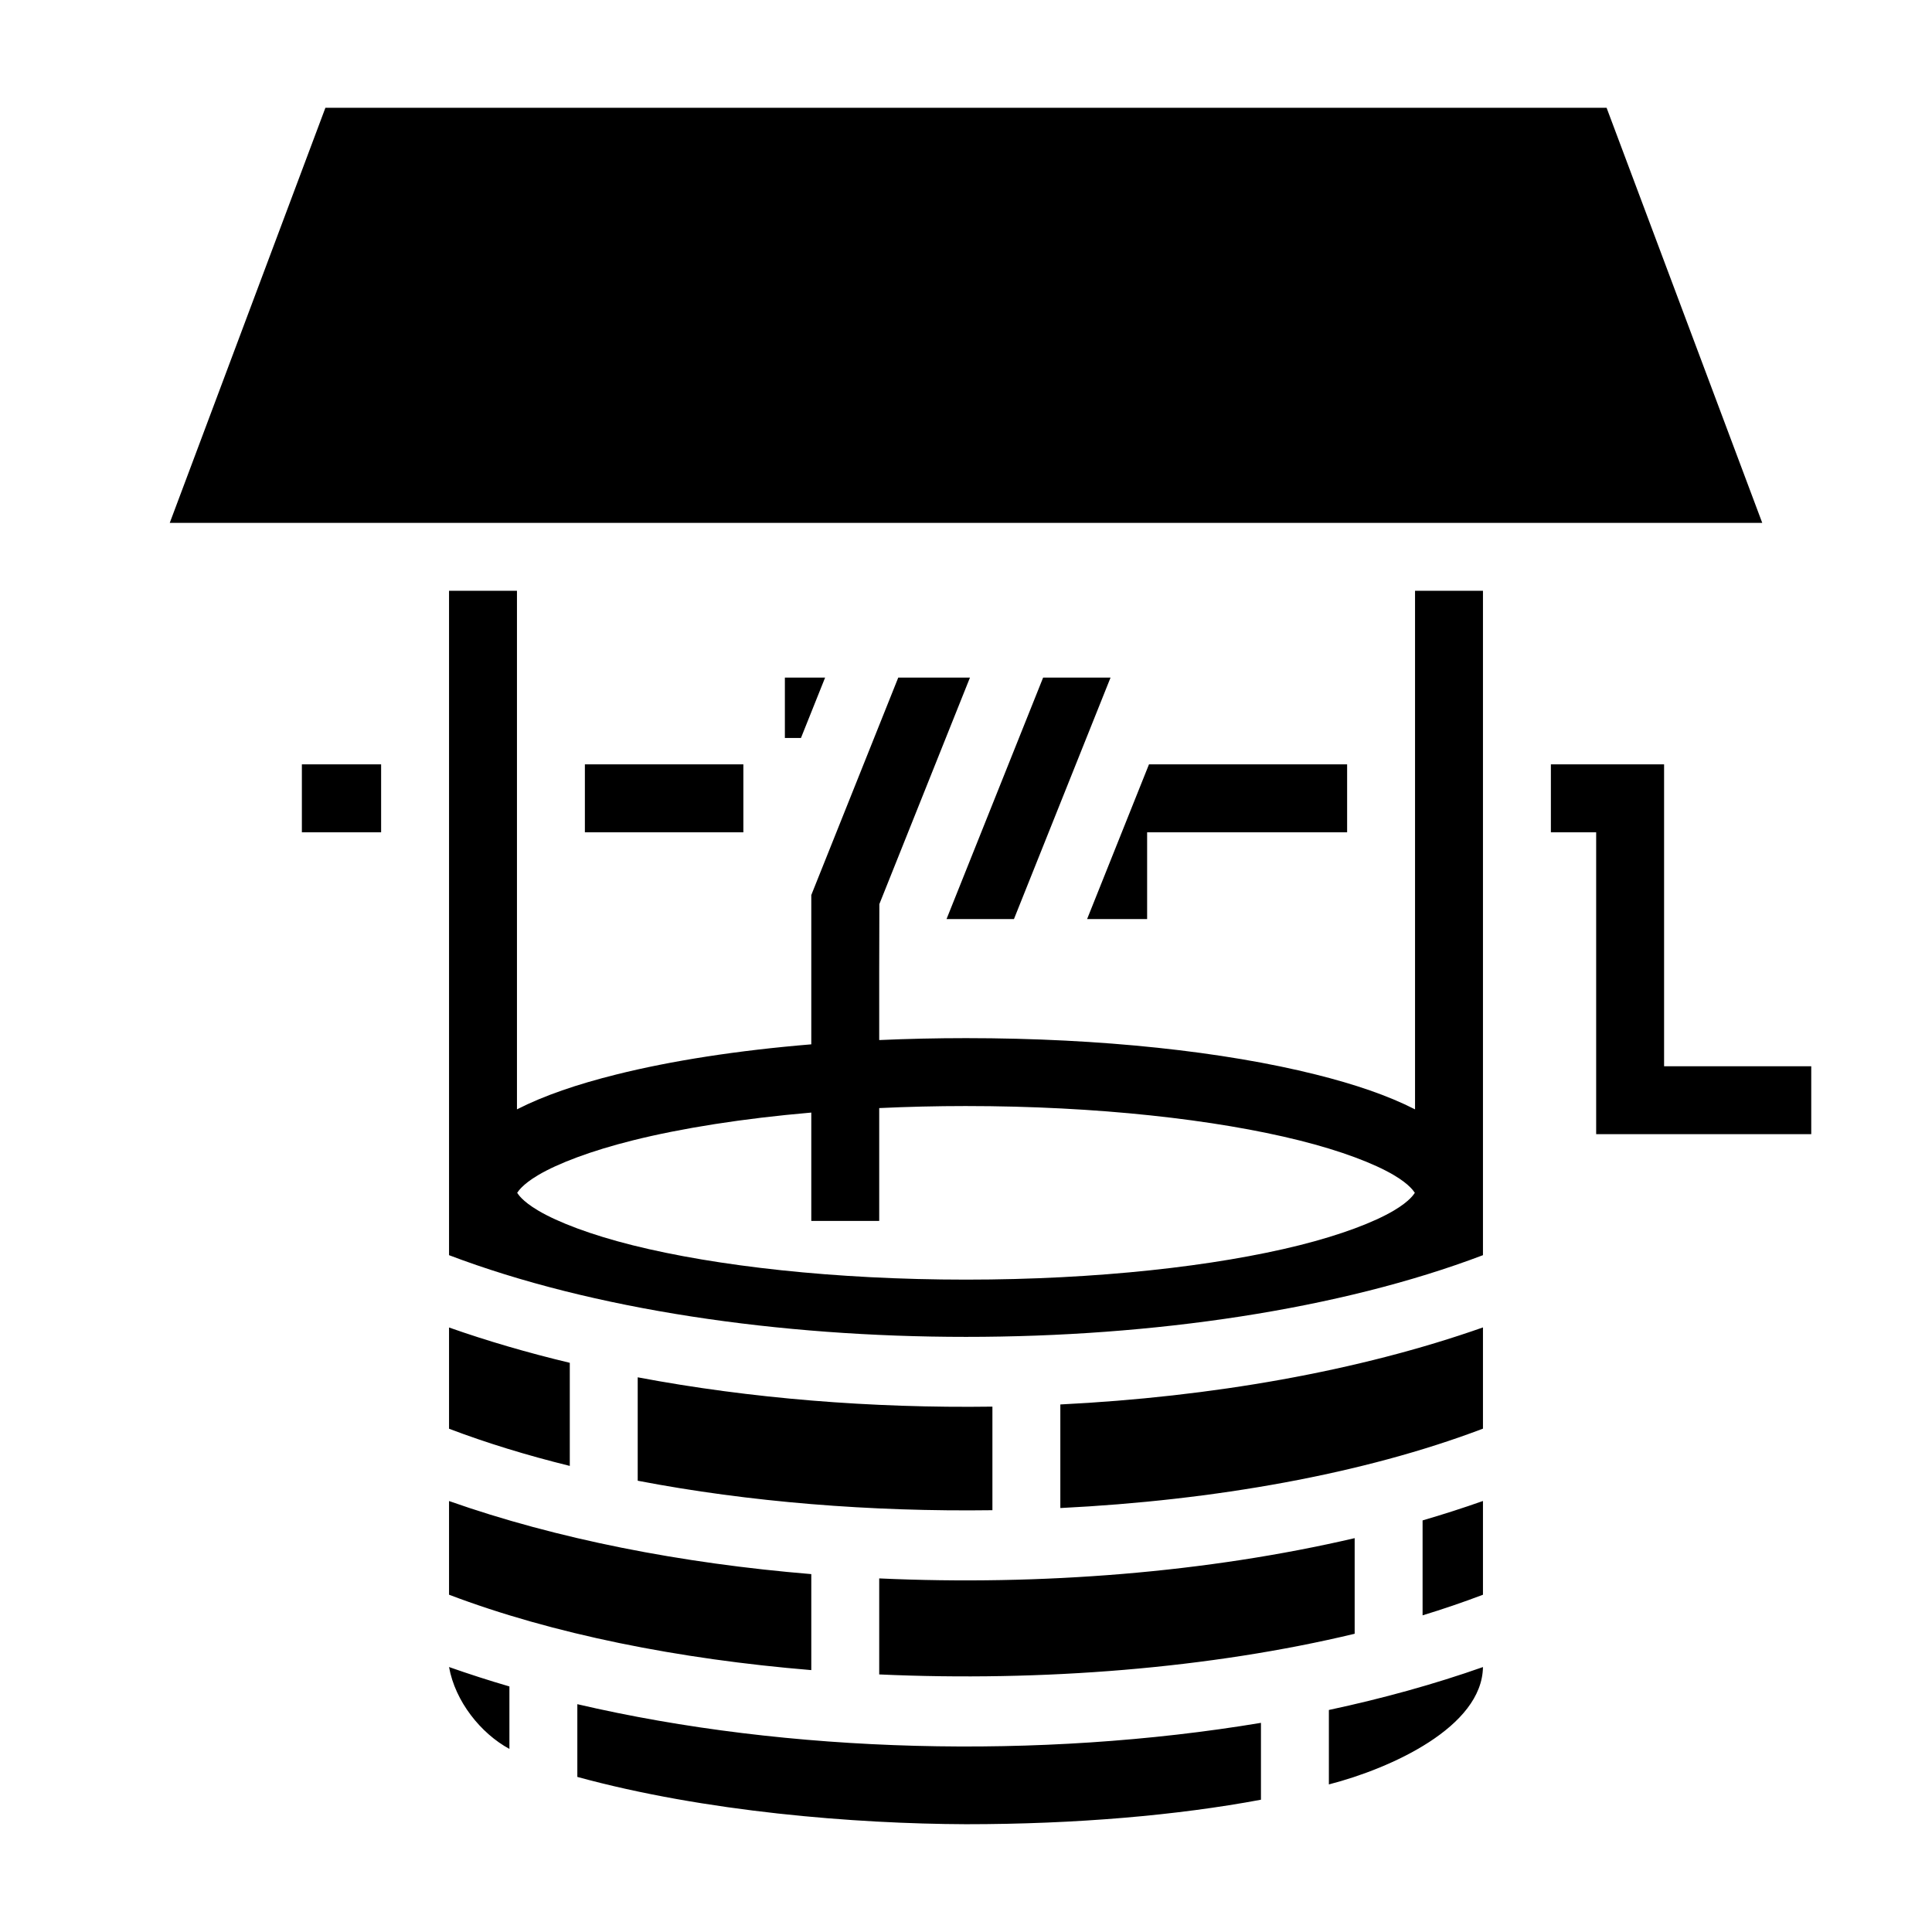
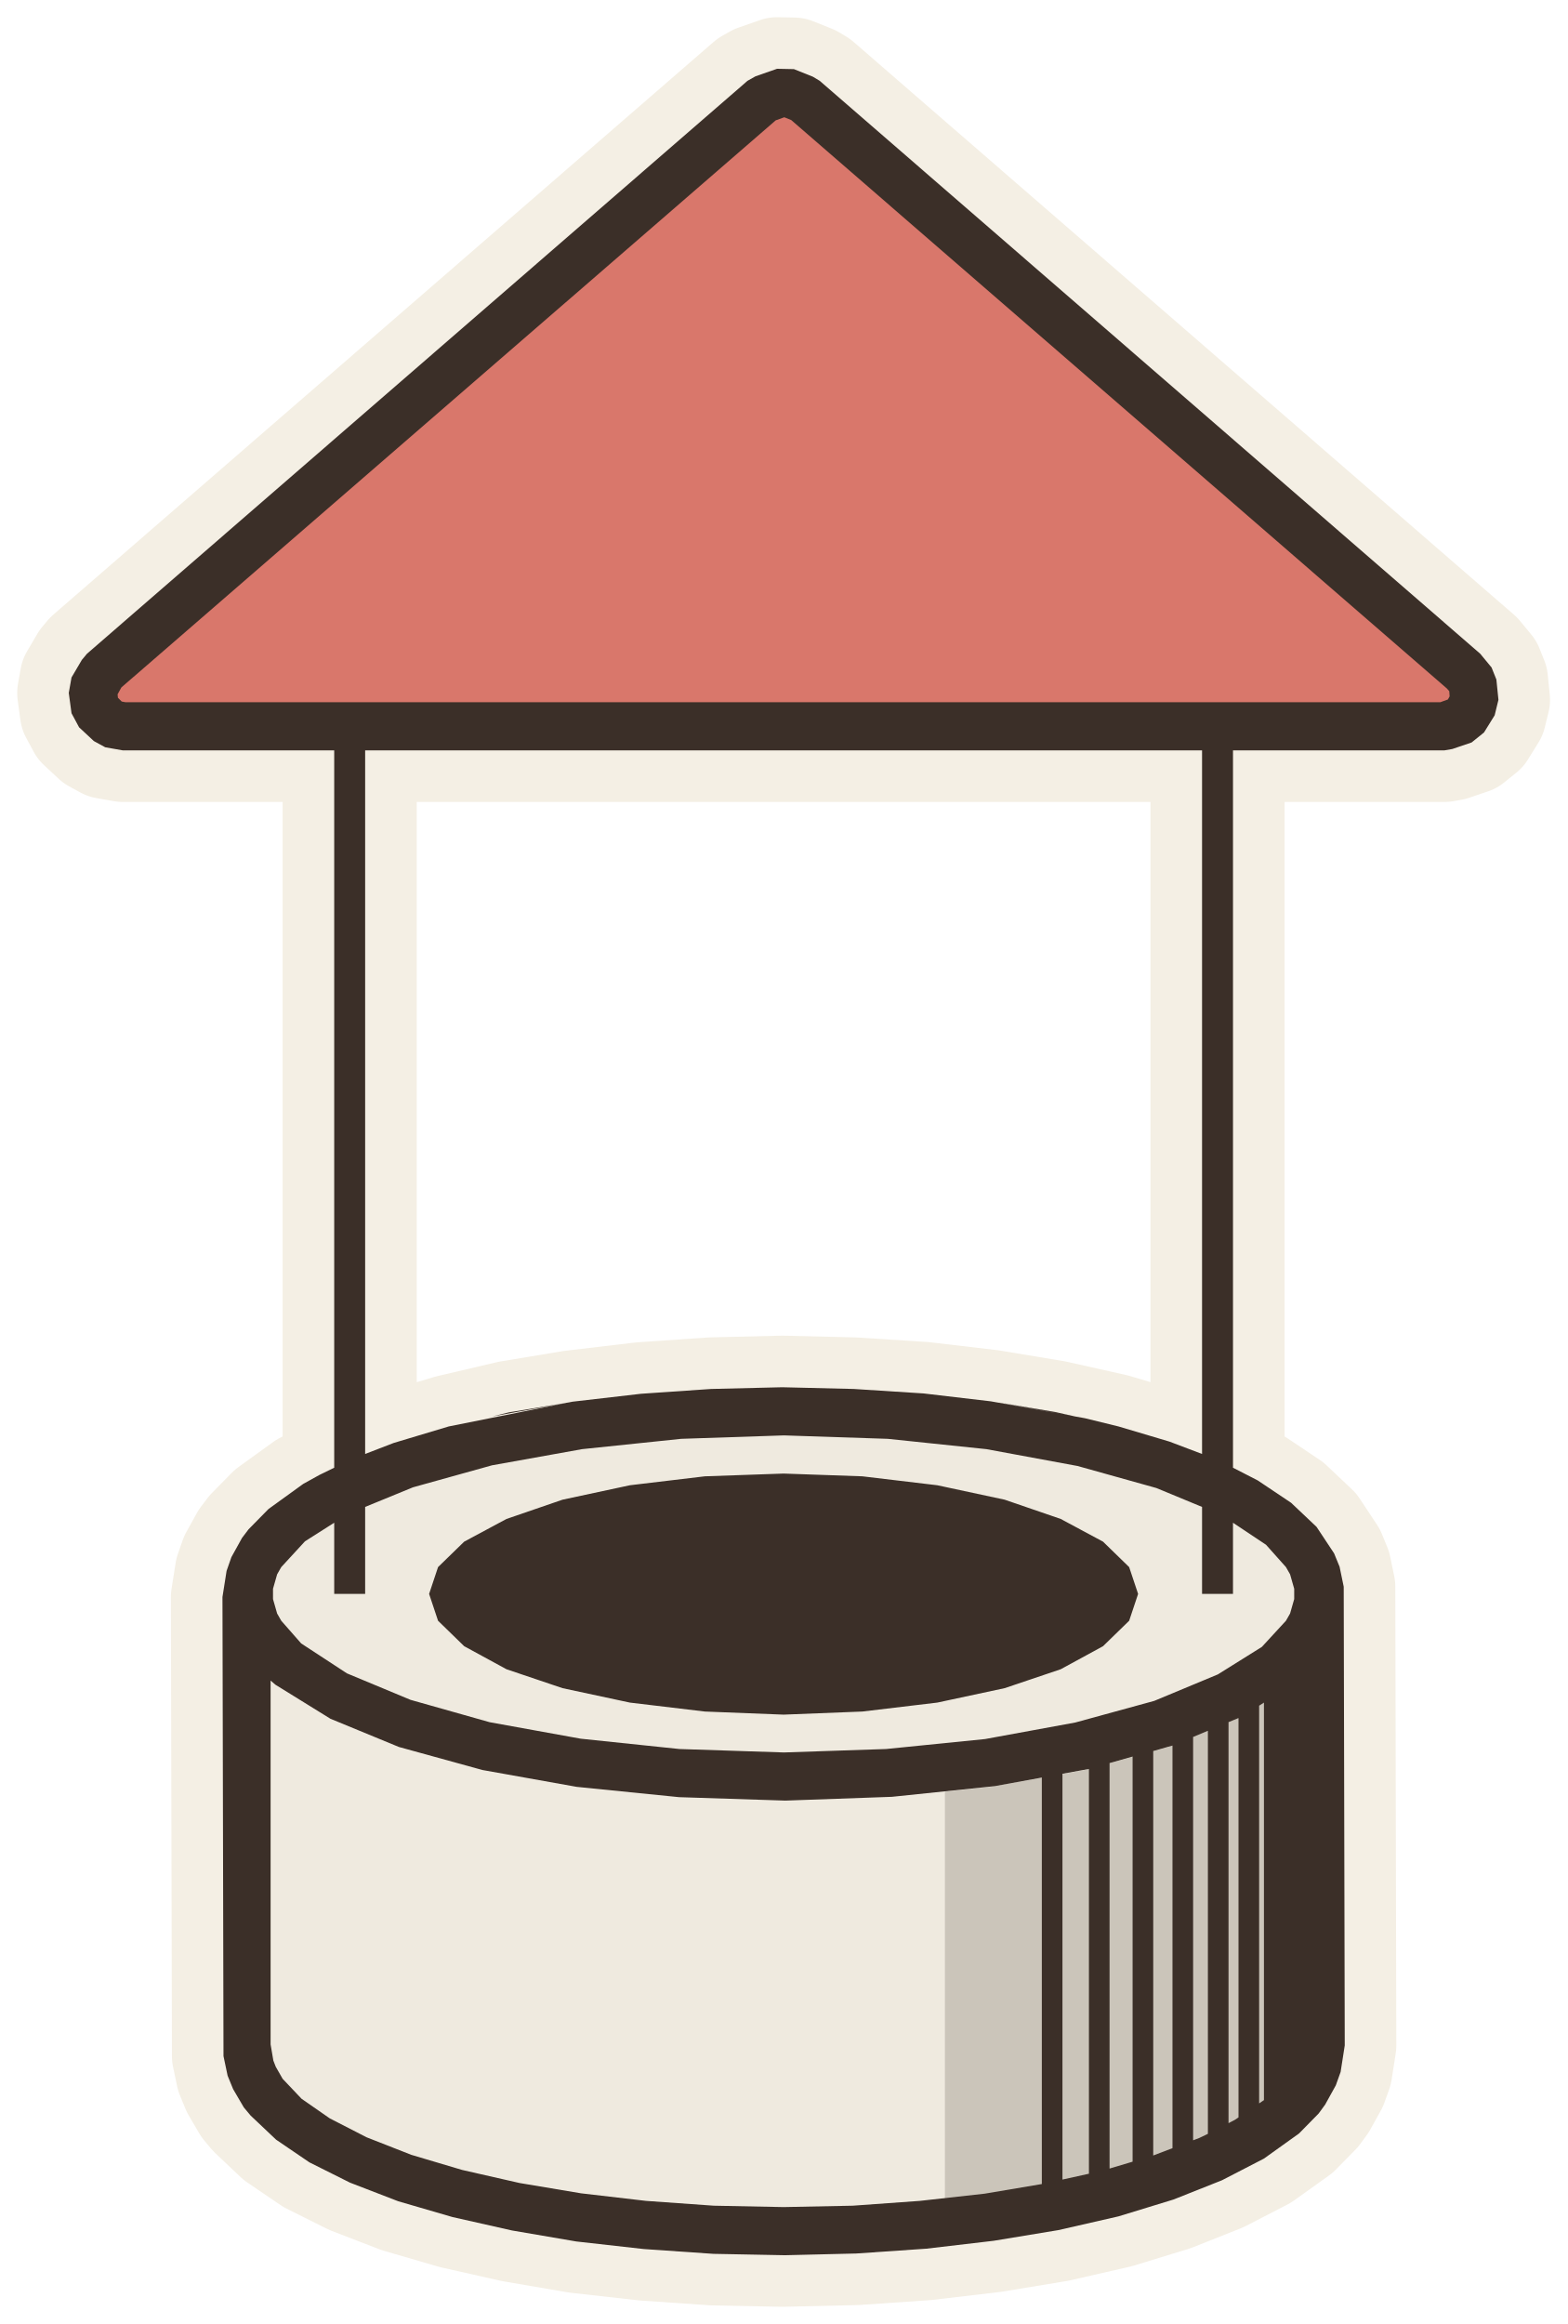
- <svg xmlns="http://www.w3.org/2000/svg" viewBox="0 0 512 512">
-   <path fill="#000" d="m86.236 28.564-41.248 110h422.024l-41.248-110zm32.764 128v176.07c76.024 28.87 197.976 28.87 274 0v-176.07h-18v137.428c-7.16-3.66-15.96-6.65-26.307-9.236-24.208-6.052-56.74-9.64-92.693-9.64-7.85 0-15.526.18-23 .51-.017-12.01.002-24.02.04-36.032l24.013-60.03H238.05L215 237.194v39.566c-19.528 1.612-37.125 4.354-51.693 7.996-10.346 2.586-19.147 5.577-26.307 9.236V156.564zm89 23v16h4.266l6.4-16zm68.44 0-25.6 64h17.867l25.602-64zm-196.44 23v18h21v-18zm75 0v18h42v-18zm149.492 0-16.4 41H304v-23h53v-18zm106.508 0v18h12v80h57v-18h-39v-80zm-155 90.55c34.738 0 66.208 3.575 88.326 9.105 11.06 2.763 19.795 6.09 25.035 9.186 4.377 2.587 5.365 4.425 5.576 4.71.04-.057.064-.074.064 0 0 .073-.023.055-.064 0-.21.283-1.2 2.12-5.575 4.706-5.24 3.098-13.975 6.425-25.034 9.19-22.118 5.53-53.588 9.103-88.326 9.103-34.738 0-66.208-3.574-88.326-9.103-11.06-2.765-19.795-6.092-25.035-9.19-4.377-2.586-5.365-4.423-5.576-4.707-.04.056-.064.074-.064 0 0-.073.023-.056.064 0 .21-.284 1.2-2.122 5.575-4.71 5.24-3.096 13.975-6.422 25.034-9.186 12.965-3.243 29.16-5.805 47.326-7.376v28.72h18v-29.91c7.456-.347 15.138-.54 23-.54zm137 58.665c-32.96 11.616-71.95 18.42-112 20.417v27.45c40.88-2.024 80.4-9.035 112-21.038zm-274 .02v26.83c9.95 3.777 20.683 7.063 32 9.852V361.16c-11.143-2.664-21.856-5.785-32-9.36zm50 13.202v27.408c29.46 5.657 61.842 8.253 94 7.81v-27.447c-31.99.444-64.16-2.134-94-7.77zm224 32.777a302.762 302.762 0 0 1-16 5.146v25.158a254.178 254.178 0 0 0 16-5.46zm-274 .01v24.827c27.454 10.426 60.89 17.082 96 19.98v-25.44c-34.372-2.842-67.45-9.302-96-19.366zm240 9.837c-38.988 9.09-83.038 12.637-126 10.67v25.445c43.22 1.968 87.805-1.613 126-10.777zM119 441.78c1.642 9.154 8.428 17.585 16 21.704v-16.558a302.762 302.762 0 0 1-16-5.147zm274 .007c-12.8 4.513-26.5 8.312-40.834 11.373v19.73c16.52-4.255 40.596-15.226 40.834-31.103zm-240 9.84v19.275c33.85 9.257 73.556 12.422 103 12.534 29.185 0 56.113-2.365 78.166-6.493v-20.37c-58.66 9.767-125.146 8.115-181.166-4.946z" />
+ <svg xmlns="http://www.w3.org/2000/svg" viewBox="-22.79 -59.57 45.58 67.58" data-palette="wall:#EFEADF;roof:#D9776B;wood:#C9A97C;earth:#94744F;water:#8FB0B8;flag:#4A3B32;ink:#3B2F28;halo:#F4EFE4">
+   <path data-role="sil" fill="#F4EFE4" stroke="#F4EFE4" stroke-width="3" stroke-linejoin="round" d="M-0.04 6.01L2.11 5.96L4.15 5.82L6.11 5.59L7.99 5.28L9.74 4.88L11.34 4.39L12.75 3.83L13.97 3.2L14.99 2.47L15.56 1.89L15.75 1.63L16.06 1.07L16.2 0.68L16.32 -0.09L16.29 -13.43L16.17 -14.01L16.01 -14.4L15.5 -15.17L14.76 -15.87L13.79 -16.52L13.07 -16.89L13.07 -37.75L19.22 -37.75L19.45 -37.79L20.01 -37.98L20.37 -38.27L20.68 -38.77L20.79 -39.22L20.73 -39.81L20.59 -40.16L20.26 -40.56L1.05 -57.22L0.85 -57.34L0.3 -57.56L-0.19 -57.57L-0.82 -57.35L-1.05 -57.22L-20.26 -40.56L-20.41 -40.38L-20.71 -39.87L-20.79 -39.42L-20.71 -38.83L-20.49 -38.42L-20.06 -38.02L-19.73 -37.84L-19.22 -37.75L-13.07 -37.75L-13.07 -16.89L-13.97 -16.42L-14.98 -15.69L-15.56 -15.1L-15.75 -14.85L-16.06 -14.29L-16.2 -13.89L-16.32 -13.13L-16.29 0.22L-16.17 0.79L-16.01 1.18L-15.7 1.71L-15.5 1.95L-14.76 2.65L-13.79 3.31L-12.61 3.9L-11.21 4.44L-9.63 4.9L-7.9 5.29L-6.03 5.61L-4.07 5.83L-2.04 5.97ZM12.17 -17.29L11.22 -17.65L9.64 -18.12L7.9 -18.51L6.03 -18.82L4.07 -19.05L2.04 -19.18L-0.04 -19.23L-2.11 -19.18L-4.15 -19.04L-6.18 -18.8L-7.99 -18.5L-9.74 -18.09L-11.34 -17.61L-12.17 -17.29L-12.17 -37.75L12.17 -37.75Z" />
+   <path data-role="wall" fill="#EFEADF" d="M-0.03 -7.91L3.08 -8.01L6.01 -8.32L8.71 -8.81L11.1 -9.48L13.05 -10.31L14.33 -11.12L14.52 -11.28L15.19 -12.03L15.38 -12.38L15.55 -12.97L15.55 -13.47L15.38 -14.06L15.19 -14.41L14.52 -15.16L14.33 -15.32L13.07 -16.12L13.07 -13.22L12.17 -13.22L12.17 -16.51L10.99 -16.99L8.63 -17.64L5.95 -18.13L3.01 -18.43L-0.03 -18.53L-3.08 -18.42L-6.01 -18.12L-8.71 -17.63L-11.09 -16.95L-12.17 -16.51L-12.17 -13.22L-13.07 -13.22L-13.07 -16.12L-14.33 -15.32L-14.52 -15.16L-15.19 -14.41L-15.38 -14.06L-15.55 -13.47L-15.55 -12.97L-15.38 -12.38L-15.19 -12.03L-14.52 -11.28L-14.33 -11.12L-12.91 -10.24L-11 -9.45L-8.63 -8.79L-5.95 -8.31L-3.01 -8.01ZM-0.02 5.31L2.06 5.26L4.07 5.13L4.69 5.06L4.69 -7.47L3.04 -7.31L-0.05 -7.21L-3.15 -7.32L-6.14 -7.63L-8.9 -8.14L-11.37 -8.84L-13.42 -9.72L-14.78 -10.58L-15.04 -10.81L-15.62 -11.47L-15.61 0.08L-15.52 0.54L-15.41 0.83L-15.15 1.28L-15.01 1.46L-14.37 2.08L-13.47 2.68L-12.35 3.25L-11.02 3.77L-9.48 4.22L-7.78 4.6L-5.95 4.91L-4.03 5.13L-2.02 5.27Z" />
+   <path data-role="wall-shade" fill="#cbc5ba" d="M4.69 5.06L5.99 4.91L7.83 4.59L9.54 4.21L11.08 3.74L12.44 3.21L13.57 2.62L14.49 1.97L15.01 1.46L15.15 1.28L15.41 0.83L15.52 0.54L15.62 -0.09L15.62 -11.47L14.97 -10.74L14.7 -10.53L13.18 -9.59L11.19 -8.77L8.76 -8.1L6.02 -7.61L4.69 -7.47Z" />
+   <path data-role="roof" fill="#D9776B" d="M19.78 -38.65L20.09 -39.15L20.03 -39.73L19.81 -40.03L0.59 -56.69L0.04 -56.91L-0.59 -56.69L-19.81 -40.03L-20.1 -39.52L-20.01 -38.93L-19.58 -38.53L-19.22 -38.45L19.22 -38.45Z" />
+   <path data-role="ink" fill="#3B2F28" d="M-13.5 -16.68L-13.97 -16.42L-14.98 -15.69L-15.56 -15.1L-15.75 -14.85L-16.06 -14.29L-16.2 -13.89L-16.32 -13.13L-16.29 0.22L-16.17 0.79L-16.01 1.18L-15.7 1.71L-15.5 1.95L-14.76 2.65L-13.79 3.31L-12.61 3.9L-11.21 4.44L-9.63 4.9L-7.9 5.29L-6.03 5.61L-4.07 5.83L-2.04 5.97L0.04 6.01L2.11 5.96L4.15 5.82L6.11 5.59L7.99 5.28L9.74 4.88L11.34 4.39L12.75 3.83L13.97 3.2L14.99 2.47L15.56 1.89L15.75 1.63L16.06 1.07L16.2 0.68L16.32 -0.09L16.29 -13.43L16.17 -14.01L16.01 -14.4L15.5 -15.17L14.76 -15.87L13.79 -16.52L13.07 -16.89L13.07 -37.75L19.22 -37.75L19.45 -37.79L20.01 -37.98L20.37 -38.27L20.68 -38.77L20.79 -39.22L20.73 -39.81L20.59 -40.16L20.26 -40.56L1.05 -57.22L0.85 -57.34L0.3 -57.56L-0.19 -57.57L-0.82 -57.35L-1.05 -57.22L-20.26 -40.56L-20.41 -40.38L-20.71 -39.87L-20.79 -39.42L-20.71 -38.83L-20.49 -38.42L-20.06 -38.02L-19.73 -37.84L-19.22 -37.75L-13.07 -37.75L-13.07 -16.89ZM-19.14 -39.15L-19.25 -39.17L-19.36 -39.28L-19.37 -39.38L-19.26 -39.58L-0.23 -56.07L0.02 -56.16L0.22 -56.08L19.29 -39.55L19.36 -39.47L19.37 -39.32L19.32 -39.23L19.1 -39.15ZM0.01 -8.61L-3.03 -8.71L-5.9 -9.01L-8.55 -9.49L-10.85 -10.14L-12.7 -10.91L-14.03 -11.78L-14.61 -12.44L-14.73 -12.65L-14.85 -13.07L-14.85 -13.37L-14.73 -13.79L-14.61 -14L-13.92 -14.75L-13.07 -15.29L-13.07 -13.22L-12.17 -13.22L-12.17 -37.75L12.17 -37.75L12.17 -13.22L13.07 -13.22L13.07 -15.29L14.03 -14.65L14.61 -14L14.73 -13.79L14.85 -13.37L14.85 -13.07L14.73 -12.65L14.61 -12.44L13.91 -11.68L12.63 -10.88L10.78 -10.11L8.48 -9.48L5.86 -9L2.98 -8.71ZM8.48 -18.38L7.9 -18.51L6.18 -18.8ZM-6.18 -18.8L-7.99 -18.5L-8.48 -18.38ZM2.29 -9.8L4.47 -10.06L6.43 -10.48L8.06 -11.03L9.29 -11.7L10.05 -12.44L10.31 -13.22L10.05 -14L9.29 -14.74L8.06 -15.4L6.43 -15.96L4.47 -16.38L2.29 -16.64L0 -16.72L-2.29 -16.64L-4.47 -16.38L-6.43 -15.96L-8.06 -15.4L-9.29 -14.74L-10.05 -14L-10.31 -13.22L-10.05 -12.44L-9.29 -11.7L-8.06 -11.03L-6.43 -10.48L-4.47 -10.06L-2.29 -9.8L0 -9.71ZM10.75 -8.65L11.31 -8.81L11.31 2.9L11.91 2.67L11.91 -9.06L12.34 -9.24L12.34 2.48L12.09 2.6L10.75 3.11ZM9.48 -8.3L10.15 -8.49L10.15 3.29L9.48 3.49ZM8.11 -7.99L8.88 -8.13L8.88 3.64L8.11 3.81ZM9.74 -18.09L8.76 -18.33L6.03 -18.82L4.07 -19.05L2.04 -19.18L-0.04 -19.23L-2.11 -19.18L-4.15 -19.04L-6.14 -18.81L-9.74 -18.09L-11.34 -17.61L-12.17 -17.29L-12.17 -15.75L-10.78 -16.32L-8.48 -16.96L-5.86 -17.43L-2.98 -17.73L0.01 -17.83L3.03 -17.73L5.9 -17.43L8.55 -16.94L10.84 -16.3L12.17 -15.75L12.17 -17.29L11.22 -17.65ZM-14.78 -10.58L-13.18 -9.59L-11.19 -8.77L-8.76 -8.1L-6.02 -7.61L-3.04 -7.31L0.05 -7.21L3.15 -7.32L6.14 -7.63L7.51 -7.88L7.51 3.94L5.85 4.22L3.96 4.43L2.01 4.57L0 4.61L-2.03 4.57L-4 4.43L-5.89 4.21L-7.68 3.91L-9.35 3.53L-10.83 3.09L-12.13 2.58L-13.2 2.03L-14.02 1.46L-14.57 0.88L-14.77 0.53L-14.84 0.35L-14.92 -0.12L-14.92 -10.7ZM13.97 1.5L13.13 2.07L12.94 2.17L12.94 -9.49L13.23 -9.61L13.23 2.01L13.83 1.6L13.83 -9.97L13.97 -10.06Z" />
</svg>
